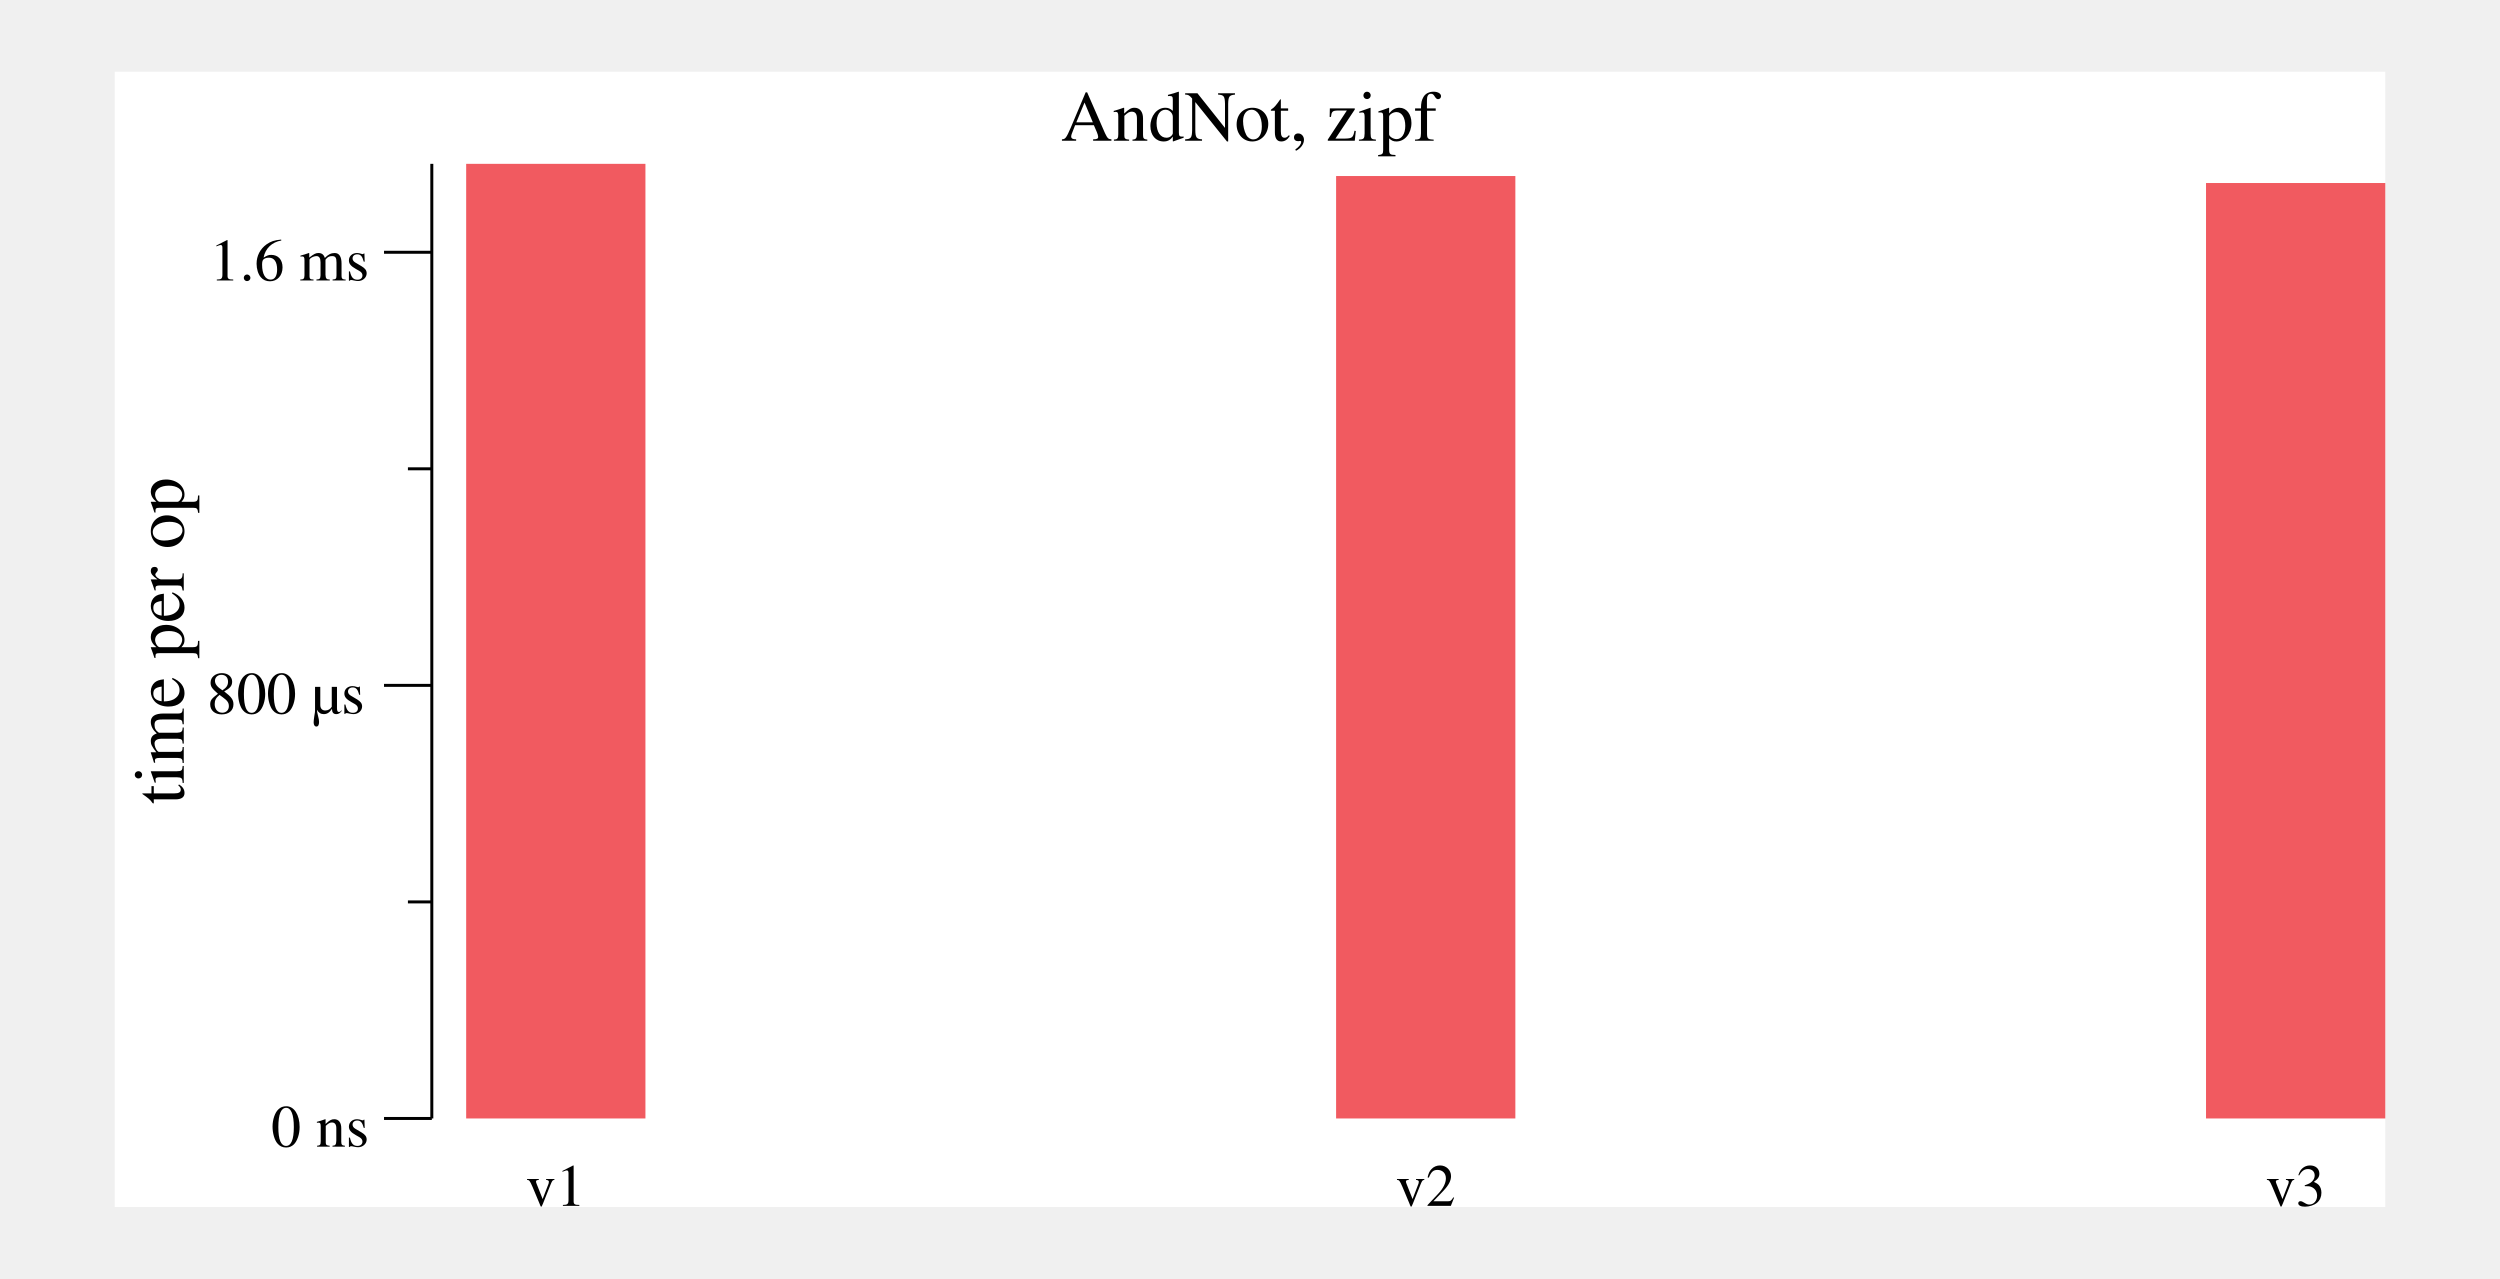
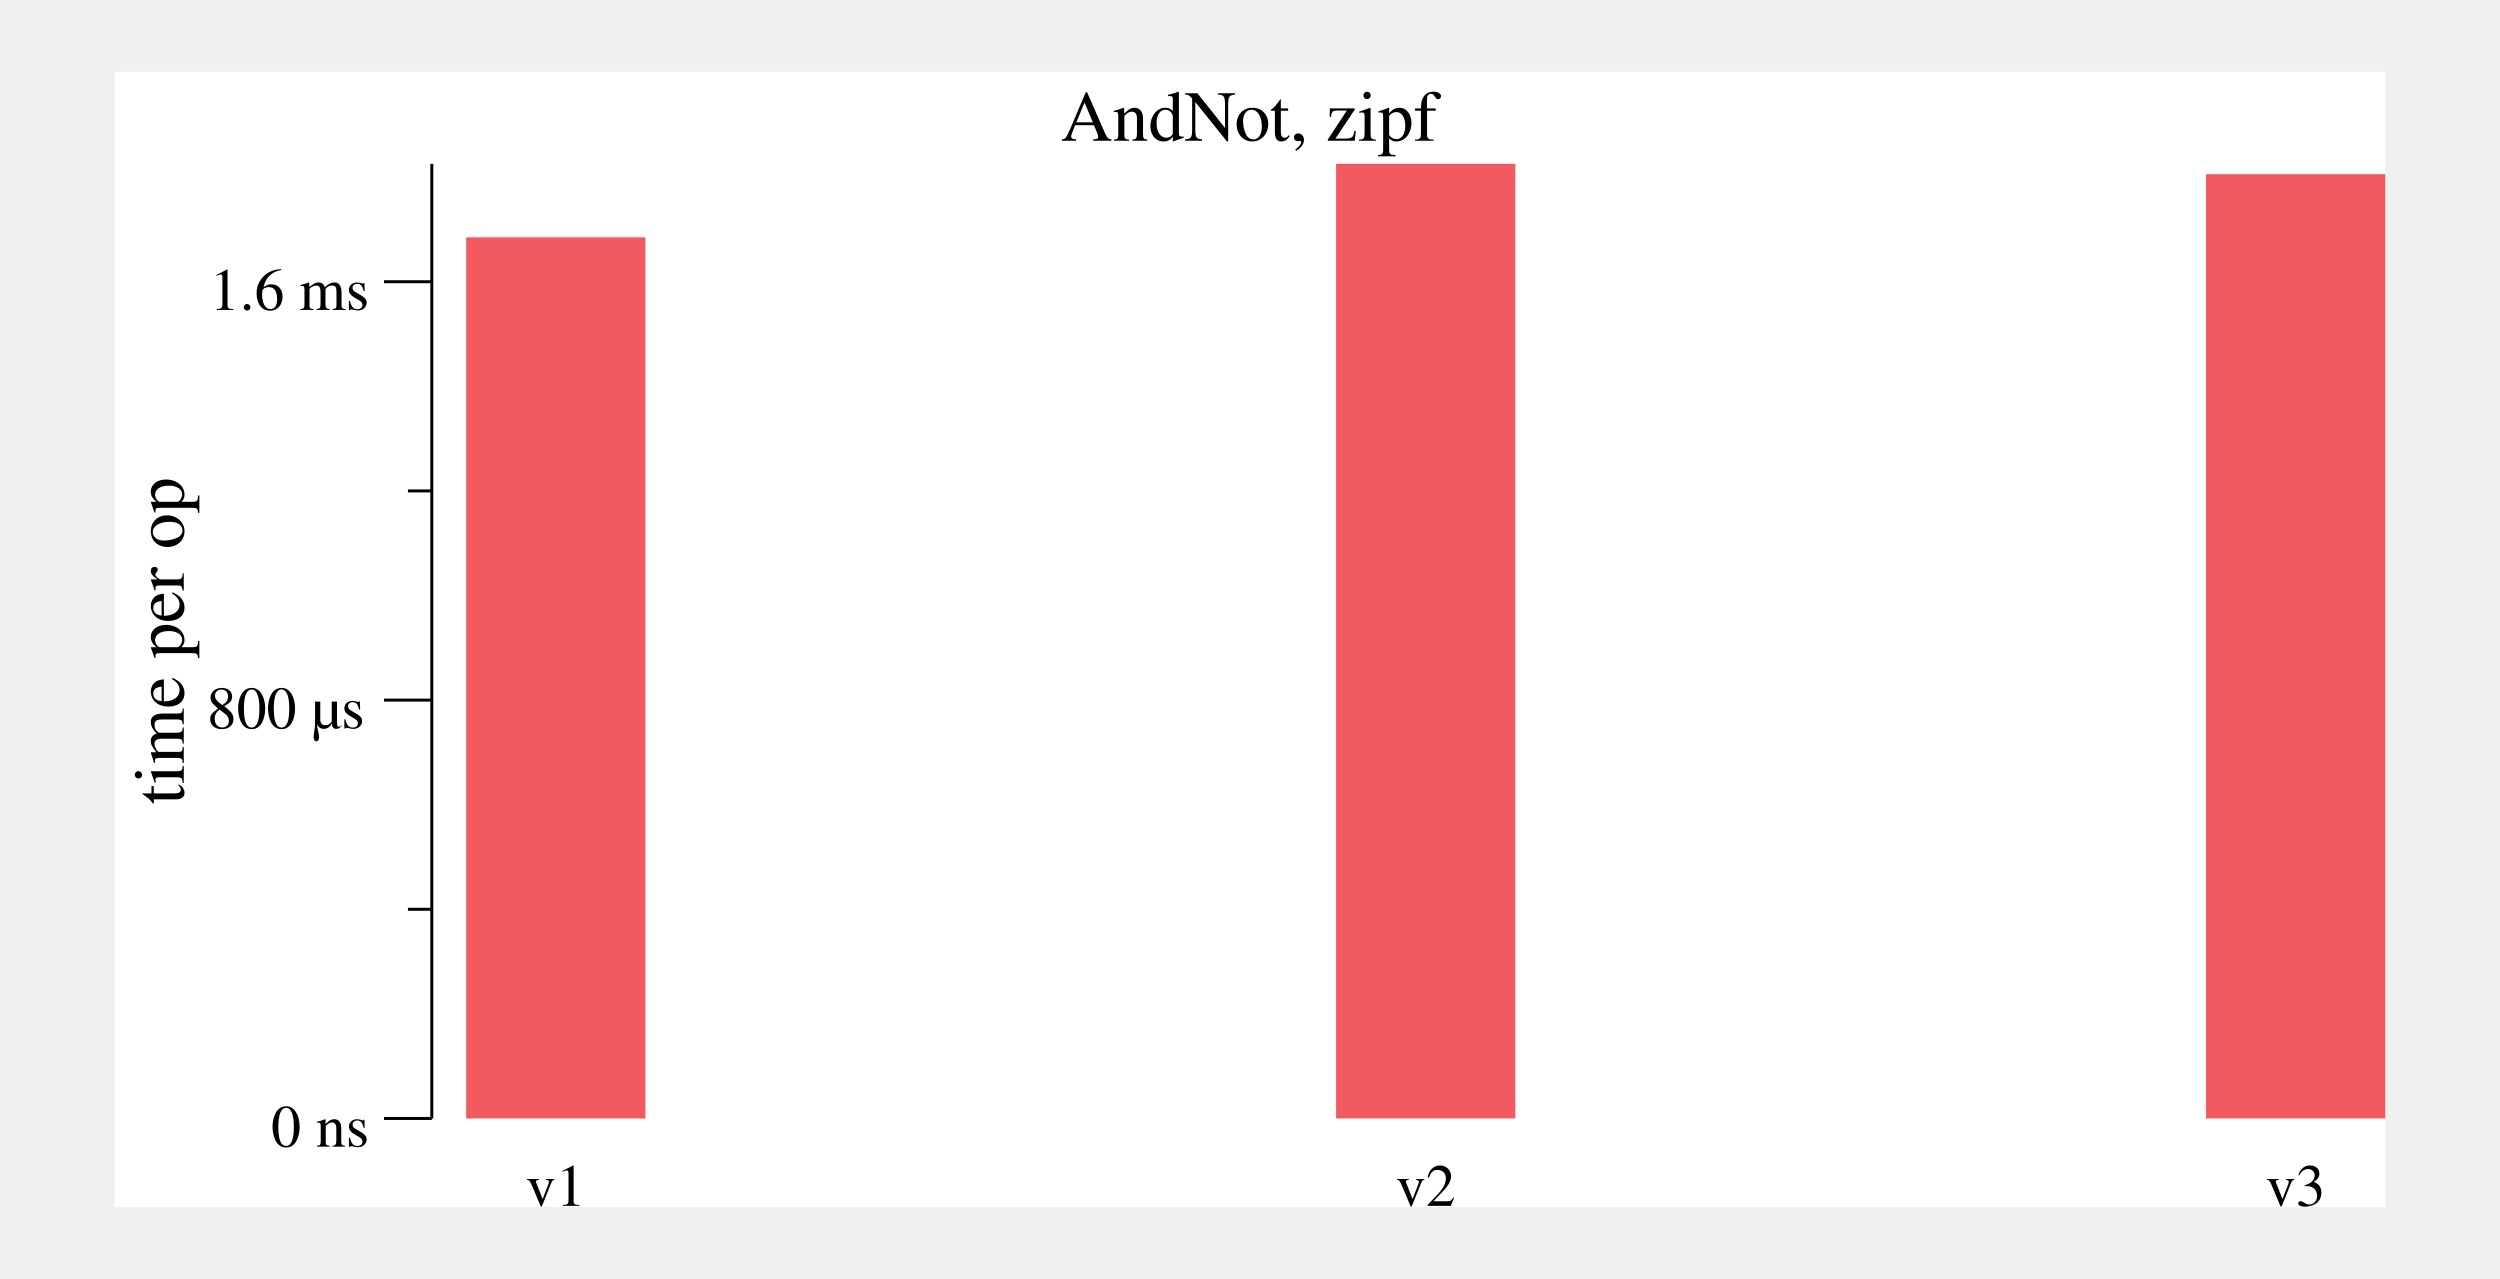
<svg xmlns="http://www.w3.org/2000/svg" width="418.4pt" height="214pt" viewBox="0 0 418.4 214">
  <g transform="scale(1, -1) translate(0, -214)">
    <path d="M19.2,12L399.2,12L399.2,202L19.2,202Z" style="fill:#FFFFFF" />
    <text x="177.54" y="-190.45" transform="scale(1, -1)" style="font-family:Times;font-weight:normal;font-style:normal;font-size:12px">AndNot, zipf</text>
    <text x="88.019" y="-12.186" transform="scale(1, -1)" style="font-family:Times;font-weight:normal;font-style:normal;font-size:10px">v1</text>
    <text x="233.61" y="-12.186" transform="scale(1, -1)" style="font-family:Times;font-weight:normal;font-style:normal;font-size:10px">v2</text>
    <text x="379.2" y="-12.186" transform="scale(1, -1)" style="font-family:Times;font-weight:normal;font-style:normal;font-size:10px">v3</text>
    <g transform="rotate(90)">
      <text x="79.374" y="30.755" transform="scale(1, -1)" style="font-family:Times;font-weight:normal;font-style:normal;font-size:12px">time per op</text>
    </g>
    <text x="45.378" y="-22.093" transform="scale(1, -1)" style="font-family:Times;font-weight:normal;font-style:normal;font-size:10px">0 ns</text>
-     <text x="34.616" y="-94.575" transform="scale(1, -1)" style="font-family:Times;font-weight:normal;font-style:normal;font-size:10px">800 µs</text>
-     <text x="35.099" y="-167.06" transform="scale(1, -1)" style="font-family:Times;font-weight:normal;font-style:normal;font-size:10px">1.6 ms</text>
+     <text x="34.616" y="-92.111" transform="scale(1, -1)" style="font-family:Times;font-weight:normal;font-style:normal;font-size:10px">800 µs</text>
+     <text x="35.099" y="-162.13" transform="scale(1, -1)" style="font-family:Times;font-weight:normal;font-style:normal;font-size:10px">1.6 ms</text>
    <path d="M64.269,26.814L72.269,26.814" style="fill:none;stroke:#000000;stroke-width:0.5" />
-     <path d="M64.269,99.297L72.269,99.297" style="fill:none;stroke:#000000;stroke-width:0.5" />
-     <path d="M64.269,171.78L72.269,171.78" style="fill:none;stroke:#000000;stroke-width:0.5" />
-     <path d="M68.269,63.056L72.269,63.056" style="fill:none;stroke:#000000;stroke-width:0.5" />
-     <path d="M68.269,135.54L72.269,135.54" style="fill:none;stroke:#000000;stroke-width:0.5" />
+     <path d="M64.269,96.832L72.269,96.832" style="fill:none;stroke:#000000;stroke-width:0.5" />
+     <path d="M64.269,166.85L72.269,166.85" style="fill:none;stroke:#000000;stroke-width:0.5" />
+     <path d="M68.269,61.823L72.269,61.823" style="fill:none;stroke:#000000;stroke-width:0.5" />
+     <path d="M68.269,131.84L72.269,131.84" style="fill:none;stroke:#000000;stroke-width:0.5" />
    <path d="M72.269,26.814L72.269,186.58" style="fill:none;stroke:#000000;stroke-width:0.5" />
-     <path d="M78.019,26.814L78.019,186.58L108.02,186.58L108.02,26.814Z" style="fill:#F15A60" />
-     <path d="M223.61,26.814L223.61,184.54L253.61,184.54L253.61,26.814Z" style="fill:#F15A60" />
-     <path d="M369.2,26.814L369.2,183.37L399.2,183.37L399.2,26.814Z" style="fill:#F15A60" />
+     <path d="M78.019,26.814L78.019,174.28L108.02,174.28L108.02,26.814Z" style="fill:#F15A60" />
+     <path d="M223.61,26.814L223.61,186.58L253.61,186.58L253.61,26.814Z" style="fill:#F15A60" />
+     <path d="M369.2,26.814L369.2,184.85L399.2,184.85L399.2,26.814Z" style="fill:#F15A60" />
  </g>
</svg>
